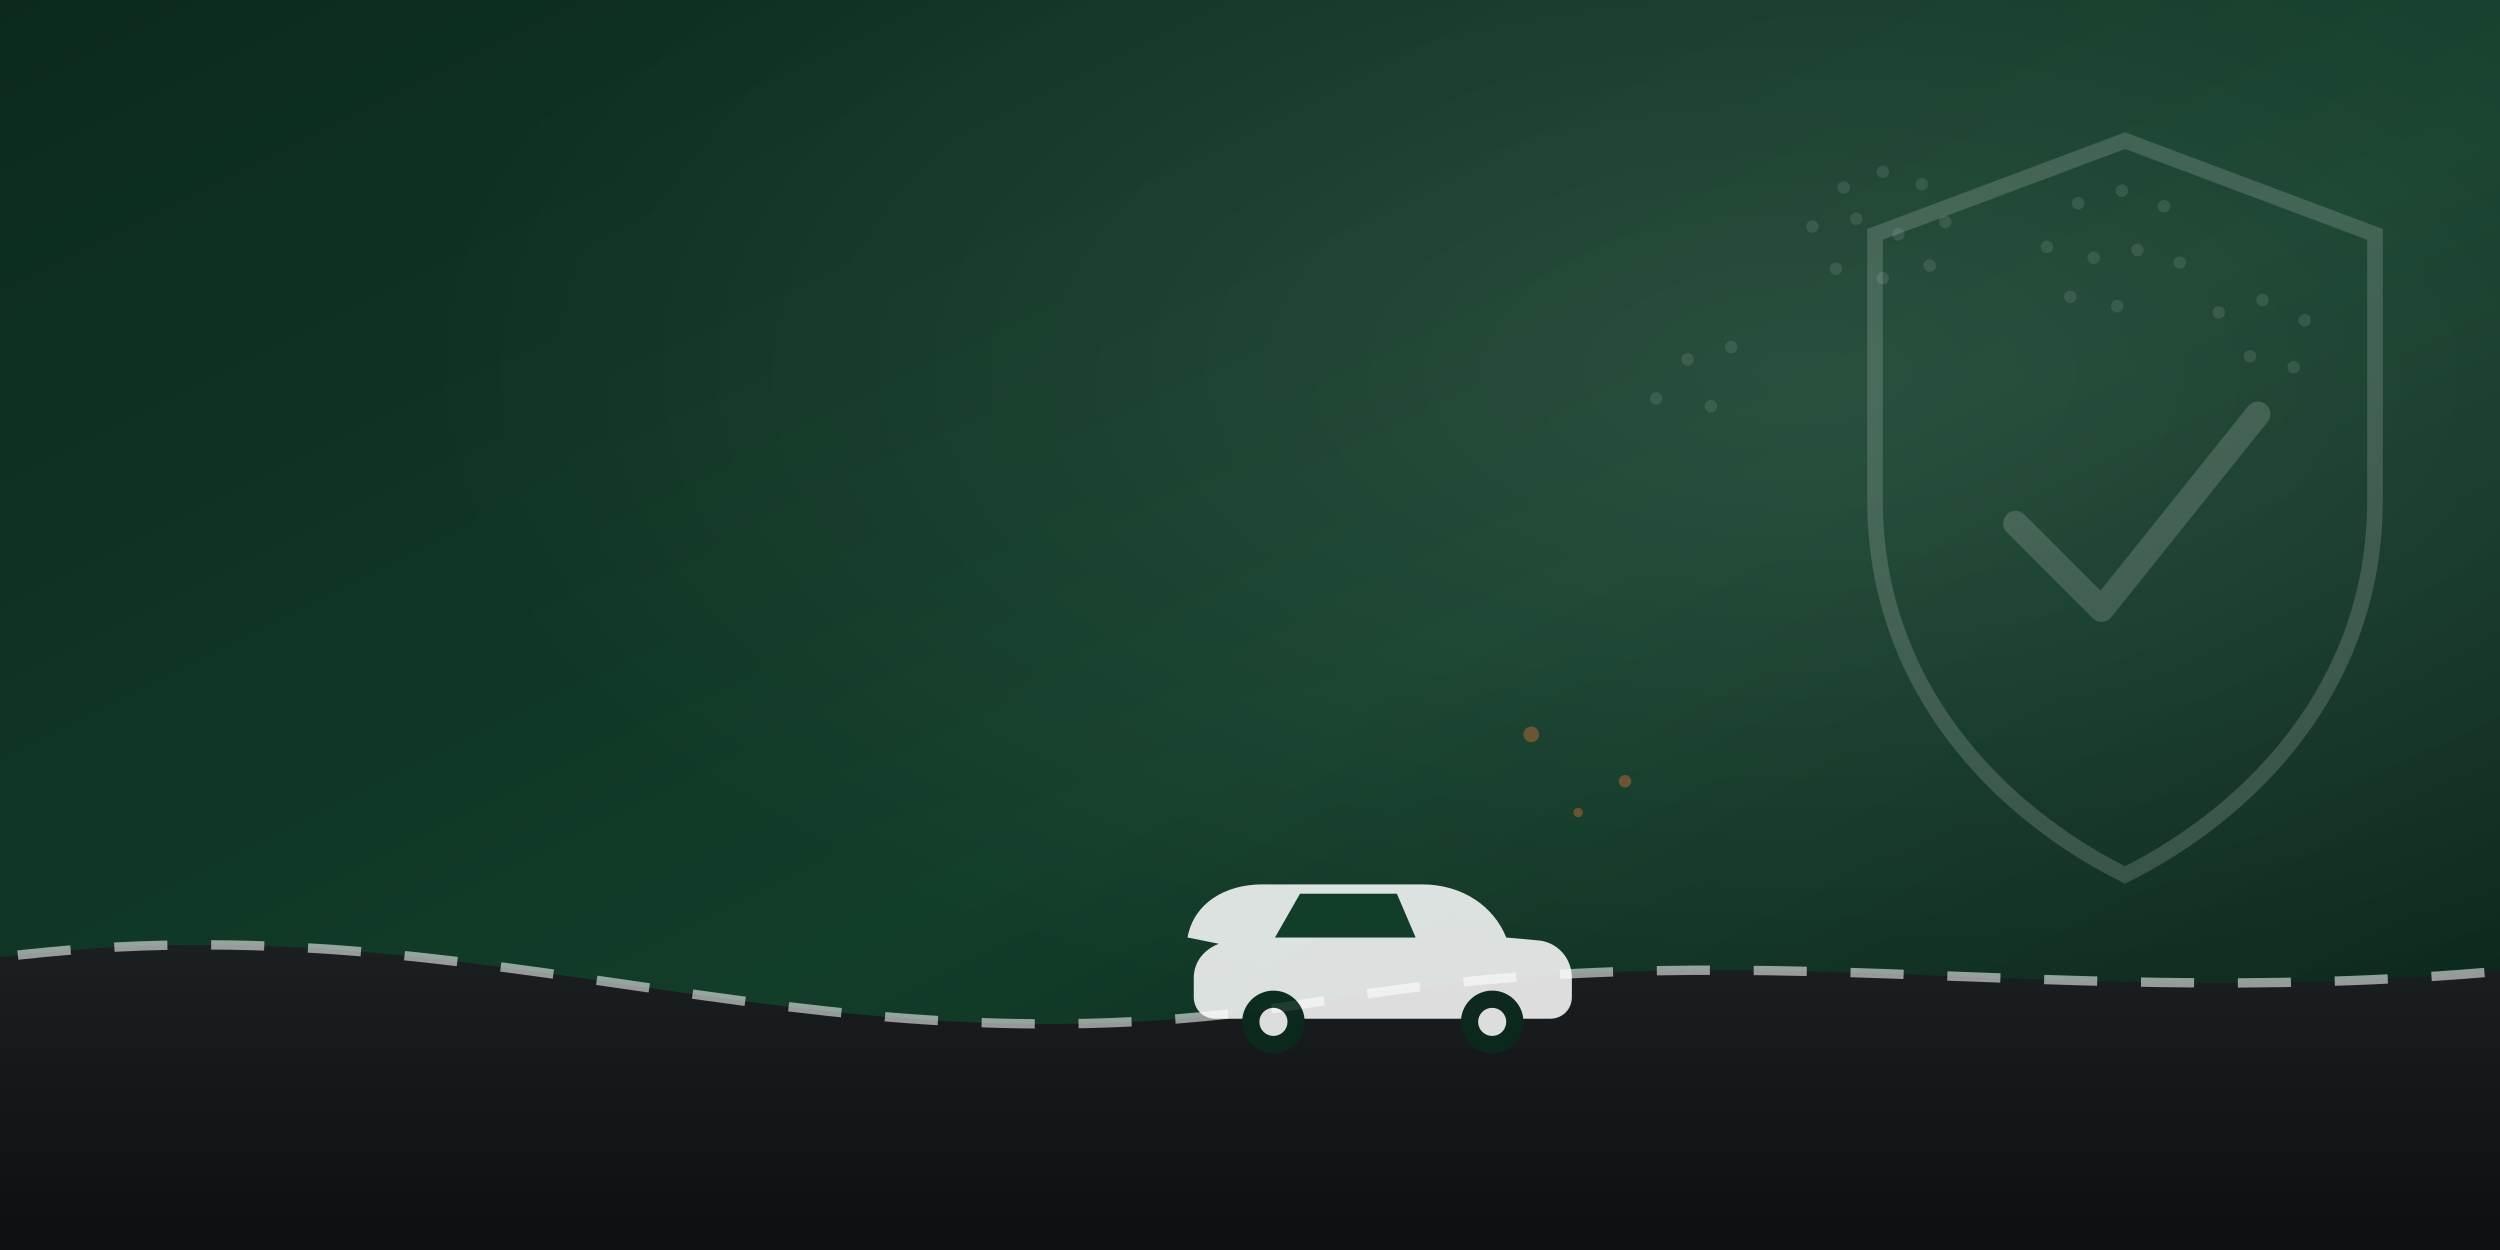
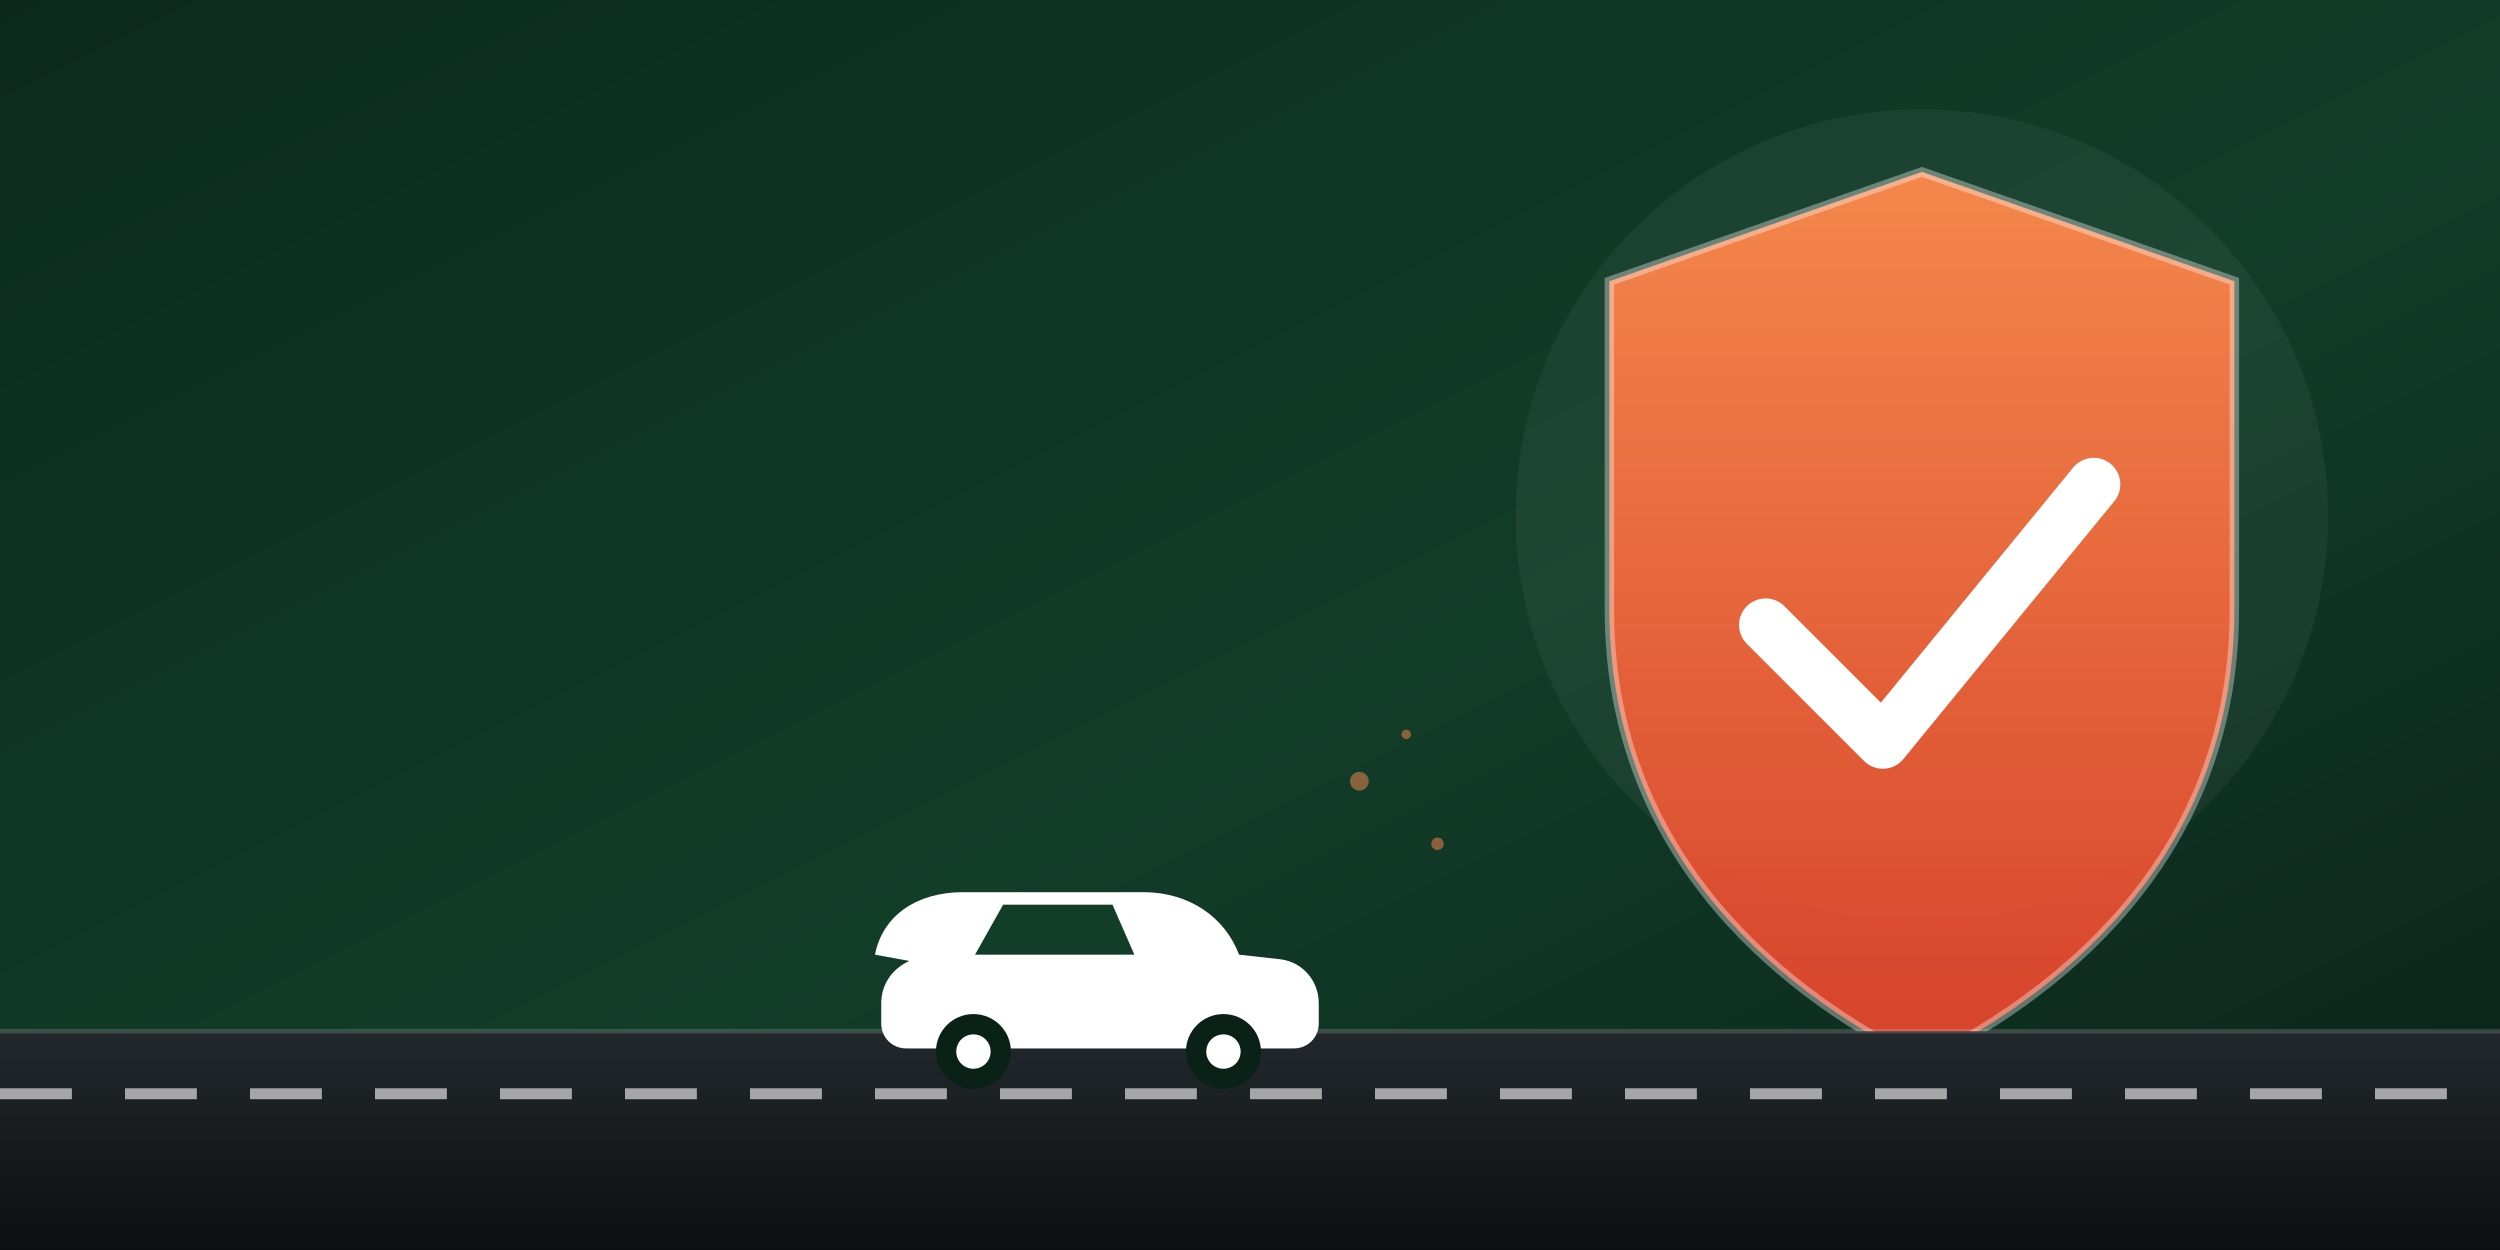
<svg xmlns="http://www.w3.org/2000/svg" viewBox="0 0 1600 800">
  <defs>
    <linearGradient id="bg" x1="0" y1="0" x2="1" y2="1">
      <stop offset="0%" stop-color="#0b2a1d" />
      <stop offset="55%" stop-color="#123d29" />
      <stop offset="100%" stop-color="#0a2118" />
    </linearGradient>
-     <radialGradient id="glow" cx="72%" cy="30%" r="55%">
-       <stop offset="0%" stop-color="#ffffff" stop-opacity="0.10" />
-       <stop offset="100%" stop-color="#ffffff" stop-opacity="0" />
-     </radialGradient>
    <linearGradient id="shieldFill" x1="0" y1="0" x2="0" y2="1">
-       <stop offset="0%" stop-color="#ff7a3d" />
+       <stop offset="0%" stop-color="#ff8a4d" />
      <stop offset="100%" stop-color="#e0432b" />
    </linearGradient>
    <linearGradient id="roadFill" x1="0" y1="0" x2="0" y2="1">
-       <stop offset="0%" stop-color="#1b1f22" />
+       <stop offset="0%" stop-color="#22282c" />
      <stop offset="100%" stop-color="#0d0f11" />
    </linearGradient>
  </defs>
  <rect width="1600" height="800" fill="url(#bg)" />
-   <rect width="1600" height="800" fill="url(#glow)" />
-   <g fill="#ffffff" opacity="0.10">
-     <g id="dotsA">
-       <circle cx="1180" cy="120" r="4" />
-       <circle cx="1205" cy="110" r="4" />
-       <circle cx="1230" cy="118" r="4" />
-       <circle cx="1160" cy="145" r="4" />
-       <circle cx="1188" cy="140" r="4" />
-       <circle cx="1215" cy="150" r="4" />
-       <circle cx="1245" cy="142" r="4" />
-       <circle cx="1175" cy="172" r="4" />
-       <circle cx="1205" cy="178" r="4" />
-       <circle cx="1235" cy="170" r="4" />
-       <circle cx="1330" cy="130" r="4" />
-       <circle cx="1358" cy="122" r="4" />
-       <circle cx="1385" cy="132" r="4" />
-       <circle cx="1310" cy="158" r="4" />
-       <circle cx="1340" cy="165" r="4" />
-       <circle cx="1368" cy="160" r="4" />
-       <circle cx="1395" cy="168" r="4" />
-       <circle cx="1325" cy="190" r="4" />
-       <circle cx="1355" cy="196" r="4" />
-       <circle cx="1420" cy="200" r="4" />
-       <circle cx="1448" cy="192" r="4" />
-       <circle cx="1475" cy="205" r="4" />
-       <circle cx="1440" cy="228" r="4" />
-       <circle cx="1468" cy="235" r="4" />
-       <circle cx="1080" cy="230" r="4" />
-       <circle cx="1108" cy="222" r="4" />
-       <circle cx="1060" cy="255" r="4" />
-       <circle cx="1095" cy="260" r="4" />
-     </g>
-   </g>
-   <g transform="translate(1180,90)" opacity="0.16">
-     <path d="M180 0 L340 60 L340 230 C340 350 260 430 180 470 C100 430 20 350 20 230 L20 60 Z" fill="none" stroke="#ffffff" stroke-width="10" />
-     <path d="M110 245 L165 300 L265 175" fill="none" stroke="#ffffff" stroke-width="16" stroke-linecap="round" stroke-linejoin="round" />
+   <circle cx="1230" cy="330" r="260" fill="#ffffff" opacity="0.05" />
+   <g transform="translate(1010,110)">
+     <path d="M220 0 L420 70 L420 280 C420 430 320 520 220 570 C120 520 20 430 20 280 L20 70 Z" fill="url(#shieldFill)" opacity="0.95" />
+     <path d="M220 0 L420 70 L420 280 C420 430 320 520 220 570 C120 520 20 430 20 280 L20 70 Z" fill="none" stroke="#ffffff" stroke-opacity="0.35" stroke-width="6" />
+     <path d="M120 290 L195 365 L330 200" fill="none" stroke="#ffffff" stroke-width="34" stroke-linecap="round" stroke-linejoin="round" />
  </g>
  <g>
-     <path d="M-50 620 C 300 560, 500 700, 850 640 C 1150 590, 1350 660, 1700 610 L1700 800 L-50 800 Z" fill="url(#roadFill)" />
-     <path d="M-50 620 C 300 560, 500 700, 850 640 C 1150 590, 1350 660, 1700 610" fill="none" stroke="#ffffff" stroke-opacity="0.55" stroke-width="6" stroke-dasharray="34 28" />
+     <path d="M0 660 L1600 660 L1600 800 L0 800 Z" fill="url(#roadFill)" />
+     <path d="M0 660 L1600 660" stroke="#ffffff" stroke-opacity="0.15" stroke-width="3" />
+     <path d="M0 700 L1600 700" fill="none" stroke="#ffffff" stroke-opacity="0.6" stroke-width="7" stroke-dasharray="46 34" />
  </g>
-   <g transform="translate(760,560)" fill="#ffffff" opacity="0.85">
-     <path d="M0 40 C4 18 24 6 48 6 L150 6 C176 6 196 20 204 40 L226 42 C238 44 246 54 246 66 L246 78 C246 86 240 92 232 92 L18 92 C10 92 4 86 4 78 L4 66 C4 56 10 48 20 44 Z" />
-     <circle cx="55" cy="94" r="20" fill="#0b2a1d" />
-     <circle cx="55" cy="94" r="9" fill="#ffffff" />
-     <circle cx="195" cy="94" r="20" fill="#0b2a1d" />
-     <circle cx="195" cy="94" r="9" fill="#ffffff" />
-     <path d="M56 40 L72 12 L134 12 L146 40 Z" fill="#123d29" />
+   <g transform="translate(560,565)" fill="#ffffff">
+     <path d="M0 46 C5 20 28 6 56 6 L172 6 C201 6 224 22 233 46 L260 49 C274 51 284 63 284 77 L284 90 C284 99 277 106 268 106 L20 106 C11 106 4 99 4 90 L4 77 C4 65 11 55 22 50 Z" />
+     <circle cx="63" cy="108" r="24" fill="#0a2118" />
+     <circle cx="63" cy="108" r="11" fill="#ffffff" />
+     <circle cx="223" cy="108" r="24" fill="#0a2118" />
+     <circle cx="223" cy="108" r="11" fill="#ffffff" />
+     <path d="M64 46 L82 14 L152 14 L166 46 Z" fill="#123d29" />
  </g>
-   <g fill="#ff7a3d" opacity="0.35">
-     <circle cx="980" cy="470" r="5" />
-     <circle cx="1040" cy="500" r="4" />
-     <circle cx="1010" cy="520" r="3" />
+   <g fill="#ff8a4d" opacity="0.5">
+     <circle cx="870" cy="500" r="6" />
+     <circle cx="920" cy="540" r="4" />
+     <circle cx="900" cy="470" r="3" />
  </g>
</svg>
